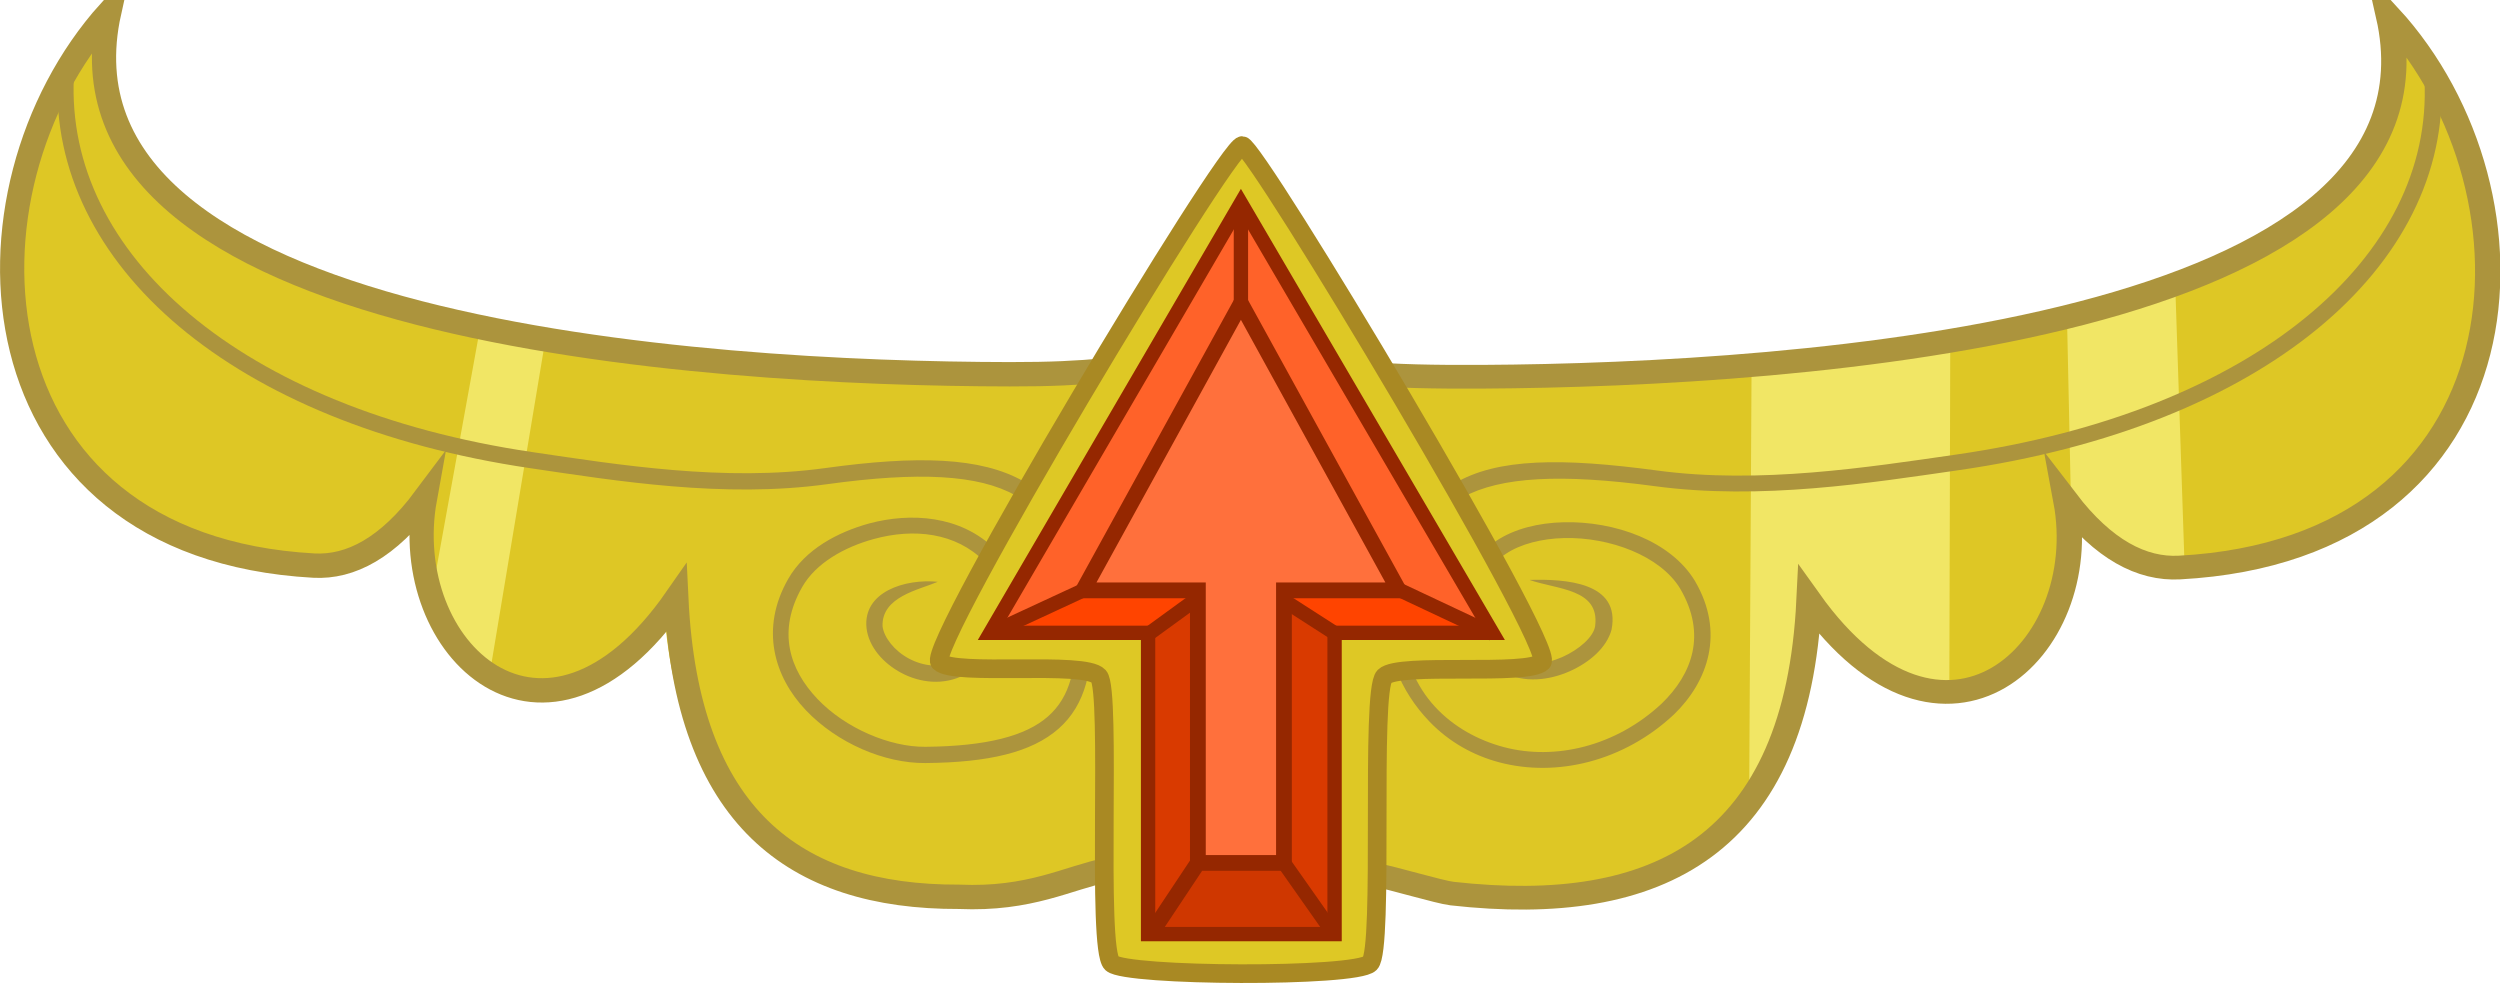
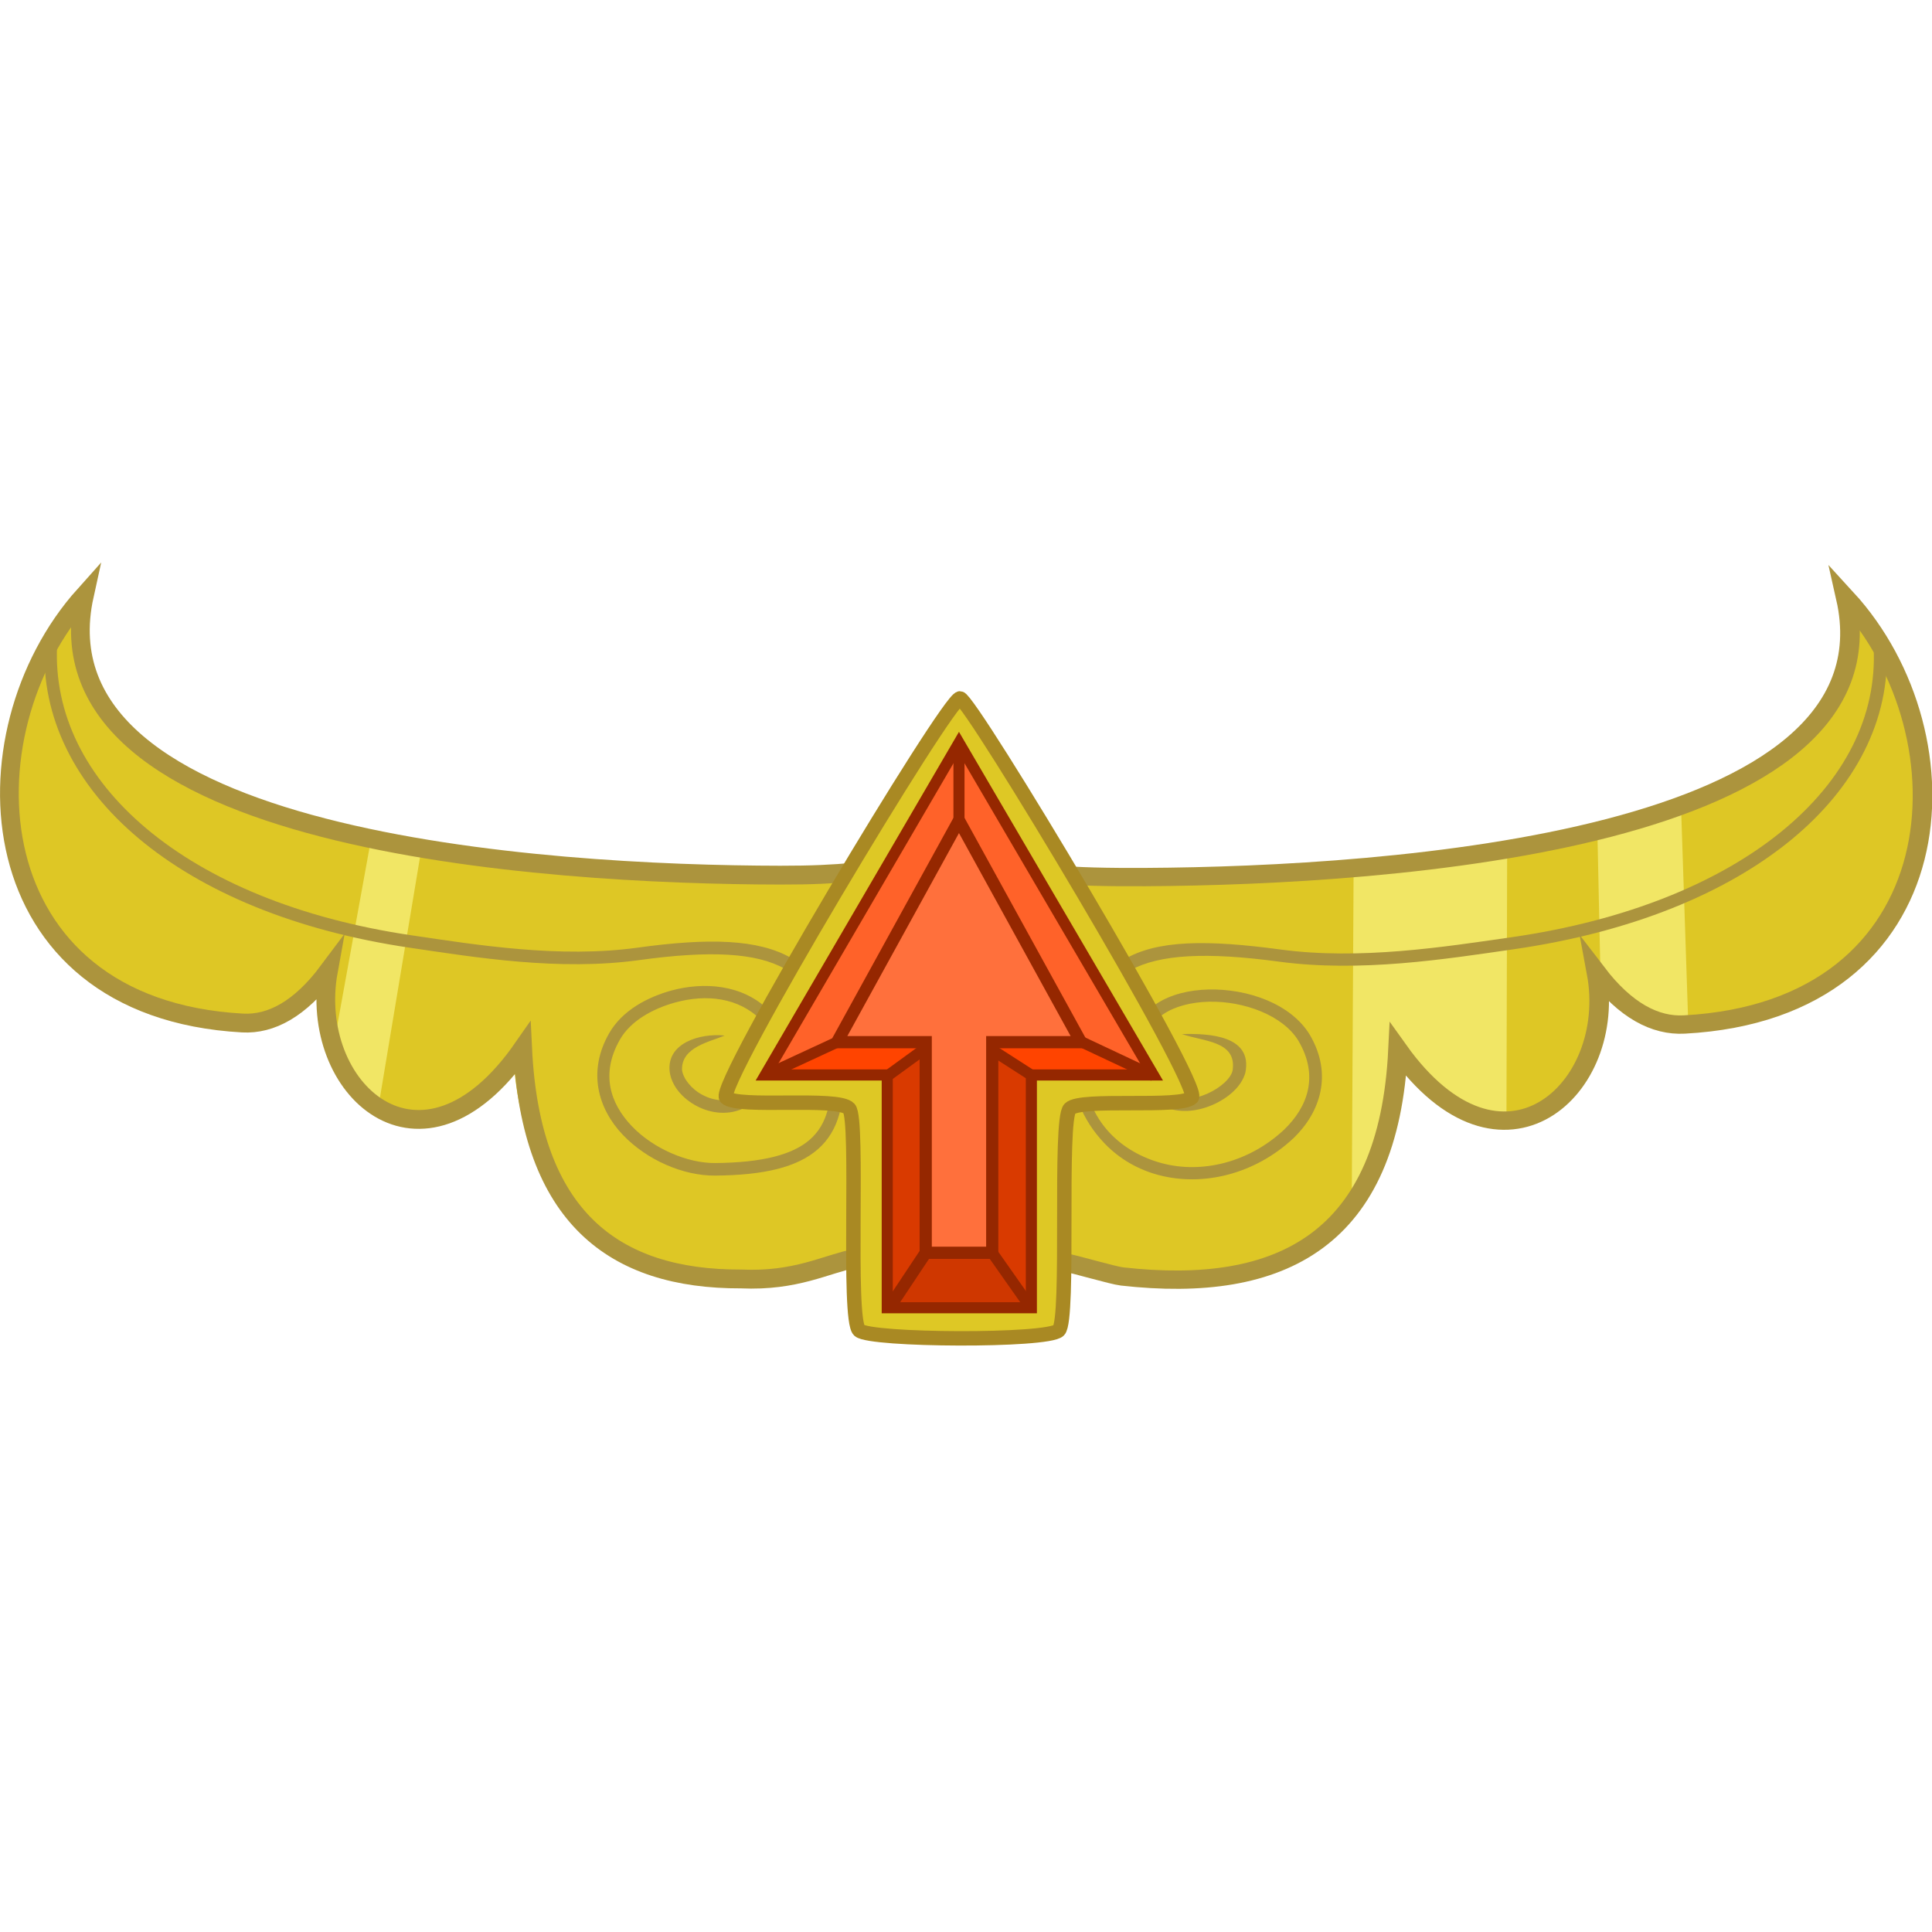
- <svg xmlns="http://www.w3.org/2000/svg" width="412.177" height="162.066" id="svg3180" version="1.1">
+ <svg xmlns="http://www.w3.org/2000/svg" width="412.177" height="412.066" id="svg3180" version="1.1">
  <defs id="defs3182" />
-   <g id="layer1" transform="translate(-214.135,-205.5898)">
+   <g id="layer1" transform="translate(-214.135,-80.58978)">
    <g transform="matrix(0.2029085,0,0,0.2040863,449.688,245.5169)" id="g3796" style="display:inline">
      <path style="color:#000000;fill:#dec725;fill-opacity:1;stroke:none;stroke-width:9;marker:none;visibility:visible;display:inline;overflow:visible;enable-background:accumulate" d="m -1085.457,-165.54 c -84.058,129.351 -123.727,412.802 200.043,424.196 l 68.526,-41.655 c 1.53,54.166 -19.361,107.599 87.227,142.845 36.145,5.227 72.29,-13.813 108.436,-62.134 24.007,325.587 360.425,209.086 355.356,208.835 17.541,-19.949 0.898,-10.066 0.216,-50.795 22.09,-32.581 153.077,-117.909 167.59,-160.174 C -301.884,162.161 -252.646,140.452 -267.66,107.891 -667.868,107.392 -1085.095,54.829 -1085.457,-165.54 z" id="path3052-174" />
      <path style="color:#000000;fill:#f1e665;fill-opacity:1;stroke:none;stroke-width:9;marker:none;visibility:visible;display:inline;overflow:visible;enable-background:accumulate" d="m -807.8,272.134 36.626,-200.657 52.947,10.258 -44.652,266.426 c -24.891,-19.613 -42.696,-15.594 -44.921,-76.027 z" id="path3078-0" />
      <path style="font-size:medium;font-style:normal;font-variant:normal;font-weight:normal;font-stretch:normal;text-indent:0;text-align:start;text-decoration:none;line-height:normal;letter-spacing:normal;word-spacing:normal;text-transform:none;direction:ltr;block-progression:tb;writing-mode:lr-tb;text-anchor:start;baseline-shift:baseline;color:#000000;fill:#ac943d;fill-opacity:1;stroke:none;stroke-width:13.121;marker:none;visibility:visible;display:inline;overflow:visible;enable-background:accumulate;font-family:Sans;-inkscape-font-specification:Sans" d="m -1113.943,-134.553 c -3.809,76.313 32.143,147.238 98.906,202.906 66.763,55.669 164.274,96.508 284.938,114.219 69.649,10.223 157.165,24.492 241.375,12.938 74.094,-10.167 122.873,-7.795 152.938,9.062 30.064,16.857 43.948,48.35 47.969,102.281 2.725,36.553 -3.555,60.561 -21.562,76.312 -18.008,15.751 -49.711,24.052 -99.625,24.5 -28.769,0.258 -64.995,-14.904 -87.75,-38.75 -22.755,-23.846 -32.79,-54.718 -12.312,-90.344 11.195,-19.477 34.413,-32.258 58,-38.719 32.861,-9.009 66.764,-5.178 89.906,17.938 21.275,23.228 1.831,66.968 -21.844,79.969 -12.879,6.708 -27.342,4.962 -39.25,-1.312 -11.908,-6.274 -20.407,-17.154 -21.531,-26.125 -0.843,-23.983 29.525,-29.392 44.89,-35.956 -26.346,-2.643 -61.17,7.972 -57.89,37.581 1.884,15.041 13.452,28.215 28.406,36.094 14.954,7.879 34.157,10.376 51.438,1.375 36.745,-20.329 57.57,-67.289 25.188,-100.781 -28.497,-28.394 -69.66,-30.221 -102.781,-21.438 -25.665,7.029 -52.12,20.859 -65.906,44.844 -23.152,40.279 -11.326,79.169 14.219,105.938 25.544,26.769 64.042,43.111 97.344,42.812 51.278,-0.46 86.203,-8.575 108.125,-27.75 21.922,-19.175 28.873,-48.614 26,-87.156 -4.164,-55.862 -19.843,-93.296 -54.594,-112.781 -34.751,-19.485 -86.064,-20.898 -161.156,-10.594 -81.542,11.189 -167.879,-2.66 -237.688,-12.906 -118.797,-17.437 -214.083,-57.684 -278.438,-111.344 -64.354,-53.66 -97.804,-120.33 -94.219,-192.156 z" id="path3825-7" />
      <path id="path3054-1" d="m -263.2,103.62 c -22.227,1.996 -43.427,3.138 -77.237,3.089 -248.146,-0.361 -788.897,-34.432 -731.724,-292.535 -130.691,145.088 -114.259,431.7 166.254,447.106 30.027,1.649 60.524,-14.605 90.291,-54.232 -22.279,122.152 97.344,233.618 204.286,80.886 8.452,176.007 95.65,241.353 229.664,240.909 58.012,2.539 88.311,-15.294 121.297,-21.962" style="color:#000000;fill:none;stroke:#ac943d;stroke-width:19.681;stroke-linecap:butt;stroke-linejoin:miter;stroke-miterlimit:10;stroke-opacity:1;stroke-dasharray:none;stroke-dashoffset:0;marker:none;visibility:visible;display:inline;overflow:visible;enable-background:accumulate" />
    </g>
    <g transform="matrix(0.2174773,0,0,0.2033576,211.68,236.1568)" id="g3807" style="display:inline">
      <path style="color:#000000;fill:#dec725;fill-opacity:1;stroke:none;stroke-width:9;marker:none;visibility:visible;display:inline;overflow:visible;enable-background:accumulate" d="m 1834.759,-117.232 c 80.14,129.42 117.959,413.022 -190.717,424.421 l -65.332,-41.677 c -1.459,54.194 18.458,107.656 -83.16,142.921 -34.46,5.23 -68.92,-13.82 -103.38,-62.167 -50.66,322.42 -311.139,207.605 -332.882,211.367 19.403,-81.332 -142.826,-175.635 -144.606,-209.568 -7.074,-32.746 63.132,-29.515 80.49,-88.55 59.368,-49.582 74.648,-36.629 62.867,-103.168 383.749,-3.563 786.506,-53.645 776.721,-273.578 z" id="path3052-1" />
      <path style="color:#000000;fill:#f1e665;fill-opacity:1;stroke:none;stroke-width:20;marker:none;visibility:visible;display:inline;overflow:visible;enable-background:accumulate" d="m 1337.34,494.625 1.845,-351.077 150.608,-18.865 -0.718,291.819 c -36.473,-6.927 -77.526,-46.92 -113.999,-97.434 -6.597,111.962 12.523,137.566 -37.736,175.556 z" id="path3851" />
      <path style="color:#000000;fill:#f1e665;fill-opacity:1;stroke:none;stroke-width:20;marker:none;visibility:visible;display:inline;overflow:visible;enable-background:accumulate" d="m 1581.156,250.035 -2.888,-144.325 82.086,-24.486 7.132,229.147 c -30.916,-13.116 -55.415,14.77 -86.33,-60.336 z" id="path3858" />
      <path id="path3054-1-0" d="m 1045.913,152.377 c 21.897,2.273 52.242,2.976 89.322,2.753 241.057,-1.454 740.543,-38.269 686.848,-292.659 124.598,145.165 108.932,431.929 -158.504,447.344 -28.628,1.65 -57.703,-14.613 -86.082,-54.261 21.24,122.218 -92.806,233.742 -194.763,80.929 -9.101,198.876 -113.95,256.541 -270.704,237.658 -9.234,-1.112 -46.843,-13.148 -56.429,-14.778" style="color:#000000;fill:none;stroke:#ac943d;stroke-width:19.222;stroke-linecap:butt;stroke-linejoin:miter;stroke-miterlimit:10;stroke-opacity:1;stroke-dasharray:none;stroke-dashoffset:0;marker:none;visibility:visible;display:inline;overflow:visible;enable-background:accumulate" />
      <path style="font-size:medium;font-style:normal;font-variant:normal;font-weight:normal;font-stretch:normal;text-indent:0;text-align:start;text-decoration:none;line-height:normal;letter-spacing:normal;word-spacing:normal;text-transform:none;direction:ltr;block-progression:tb;writing-mode:lr-tb;text-anchor:start;baseline-shift:baseline;color:#000000;fill:#ac943d;fill-opacity:1;stroke:none;stroke-width:12.815;marker:none;visibility:visible;display:inline;overflow:visible;enable-background:accumulate;font-family:Sans;-inkscape-font-specification:Sans" d="m 1862.086,-86.187 -12.812,0.594 c 3.426,72.021 -28.534,138.823 -89.875,192.5 -61.341,53.677 -152.118,93.907 -265.312,111.344 -66.559,10.253 -148.851,24.088 -226.5,12.906 -71.626,-10.314 -121.44,-10.275 -153.875,10.656 -36.538,23.58 -48.407,55.446 -51.17,102.528 -1.916,32.638 9.82,65.373 32.674,90.621 14.61,16.151 32.831,27.165 52.683,32.788 43.535,12.332 94.418,-0.791 132.25,-38.656 l 0.062,-0.031 0.031,-0.031 c 26.043,-26.926 38.803,-66.673 16.031,-108.25 l 0,-0.031 -0.031,-0.031 c -18.527,-32.815 -61.242,-48.61 -99.5,-47.625 -19.129,0.492 -37.374,5.244 -51.281,15.188 -13.907,9.944 -23.131,25.586 -22.938,45.438 l 0,0.094 0,0.125 c 1.317,32.373 12.522,52.03 28.406,60.875 15.884,8.845 34.733,6.465 50.156,-0.812 15.423,-7.277 28.247,-19.365 31.906,-33.719 7.132,-38.633 -34.773,-41.287 -62.232,-40.433 20.994,7.879 53.396,7.061 49.826,37.277 -1.038,8.788 -12.239,19.275 -24.969,25.281 -12.73,6.006 -27.306,7.403 -38.469,1.188 -11.138,-6.202 -20.569,-20.405 -21.812,-50 -4e-4,-0.043 4e-4,-0.082 0,-0.125 -9e-4,-0.022 9e-4,-0.04 0,-0.062 -0.1,-15.912 6.512,-26.818 17.562,-34.719 11.096,-7.933 27.001,-12.339 44.188,-12.781 34.348,-0.884 72.824,14.287 87.969,41.031 0.011,0.02 0.02,0.042 0.031,0.062 20.163,36.874 9.22,68.978 -14,93.031 -34.82,34.85 -80.971,46.342 -119.688,35.375 -38.58,-10.928 -75.451,-43.279 -76.875,-100.625 -1.336,-53.783 17.218,-85.154 45.688,-101.906 28.58,-16.817 74.957,-19.199 145.562,-9.031 80.376,11.574 163.853,-2.71 230.25,-12.938 115.102,-17.73 208.149,-58.634 271.812,-114.344 63.664,-55.71 97.874,-126.552 94.25,-202.75 z" id="path3825-7-4" />
    </g>
    <g transform="matrix(2.365153,0,0,2.365153,-290.9803,-873.958)" style="display:inline" id="g11062">
      <path style="fill:#dec825;fill-opacity:1;stroke:#a98923;stroke-width:1.3;stroke-miterlimit:4;stroke-opacity:1;stroke-dasharray:none;display:inline" d="m 309.068,523.593 c 1,-1 0,-19 1,-20 1,-1 10,0 11,-1 1,-1 -20,-36.016 -20.91,-36.009 -1.09,0.009 -22.09,35.009 -21.09,36.009 1,1 10.102,-0.102 11.09,0.991 0.91,1.009 -0.179,19.017 0.91,20.009 1.005,0.914 17,1 18,0 z" id="path4117-7-1-5-1-4-3-8-1-6-3-4-4-8-4" />
      <g transform="translate(487.0677,23.23069)" id="g10639-0" style="display:inline">
        <path style="fill:#ff703c;fill-opacity:1;stroke:none" d="m -204.27,476.851 16.927,-29.105 0.306,7.046 -10.953,19.531 z" id="path10623-7" />
        <path style="fill:#ff6229;fill-opacity:1;stroke:none" d="m -187.267,447.823 -16.85,29.258 6.434,-2.91 10.57,-19.454 z" id="path10627-6" />
        <path style="fill:#d93a00;fill-opacity:1;stroke:none" d="m -193.624,477.464 0.23,20.144 3.14,-4.213 0.23,-18.305 z" id="path10633-3" />
        <path style="fill:#ff4400;fill-opacity:1;stroke:none" d="m -203.581,477.081 10.034,0.153 3.14,-2.604 -7.736,-0.383 z" id="path10629-6" />
        <path style="fill:#ff4400;fill-opacity:1;stroke:none" d="m -184.05,474.553 3.753,3.064 10.034,-0.306 -5.898,-3.293 z" id="path10631-1" />
        <path style="fill:#ff6229;fill-opacity:1;stroke:none" d="m -186.807,447.746 -0.23,6.97 10.646,19.454 6.434,3.064 z" id="path10625-5" />
        <path style="fill:#cf3700;fill-opacity:1;stroke:none" d="m -193.241,498.373 3.523,-4.902 5.515,-0.23 3.447,4.978 z" id="path10637-4" />
        <path style="fill:#d93a00;fill-opacity:1;stroke:none" d="m -184.05,475.166 0.077,18.152 3.37,4.749 0.077,-20.297 z" id="path10635-2" />
        <path style="fill:none;stroke:#952700;stroke-opacity:1;display:inline" d="m -180.471,498.322 0,-21 11,0 -17.529,-29.959 -17.471,29.959 11,0 0,21 z" id="path4117-7-1-5-1-4-3-8-1-6-3-4-4-0" />
        <path style="fill:#ff703c;fill-opacity:1;stroke:#952700;stroke-width:1.1;stroke-miterlimit:4;stroke-opacity:1;stroke-dasharray:none;display:inline" d="m -187,454.362 -11,20 8,0 0,19 6,0 0,-19 8,0 z m -3,39 -3.312,4.982 z" id="path4117-7-1-5-1-4-3-8-1-6-3-4-4-1-9" />
        <path style="fill:none;stroke:#952700;stroke-width:1px;stroke-linecap:butt;stroke-linejoin:miter;stroke-opacity:1" d="m -184,493.362 3.556,5.057" id="path9197-7" />
        <path style="fill:#952700;fill-opacity:1;stroke:#952700;stroke-width:1px;stroke-linecap:butt;stroke-linejoin:miter;stroke-opacity:1" d="M -204.298,477.281 -198,474.362" id="path10611-3" />
        <path style="fill:none;stroke:#952700;stroke-width:1px;stroke-linecap:butt;stroke-linejoin:miter;stroke-opacity:1" d="m -176.352,474.146 6.894,3.244" id="path10615-7" />
        <path style="fill:none;stroke:#952700;stroke-width:1px;stroke-linecap:butt;stroke-linejoin:miter;stroke-opacity:1" d="M -193.567,477.493 -190,474.898" id="path10617-2" />
        <path style="fill:none;stroke:#952700;stroke-width:1px;stroke-linecap:butt;stroke-linejoin:miter;stroke-opacity:1" d="m -180.271,477.471 -3.882,-2.496" id="path10619-6" />
        <path style="fill:none;stroke:#952700;stroke-width:1px;stroke-linecap:butt;stroke-linejoin:miter;stroke-opacity:1" d="m -187,447.362 0,7" id="path10621-0" />
      </g>
    </g>
  </g>
</svg>
